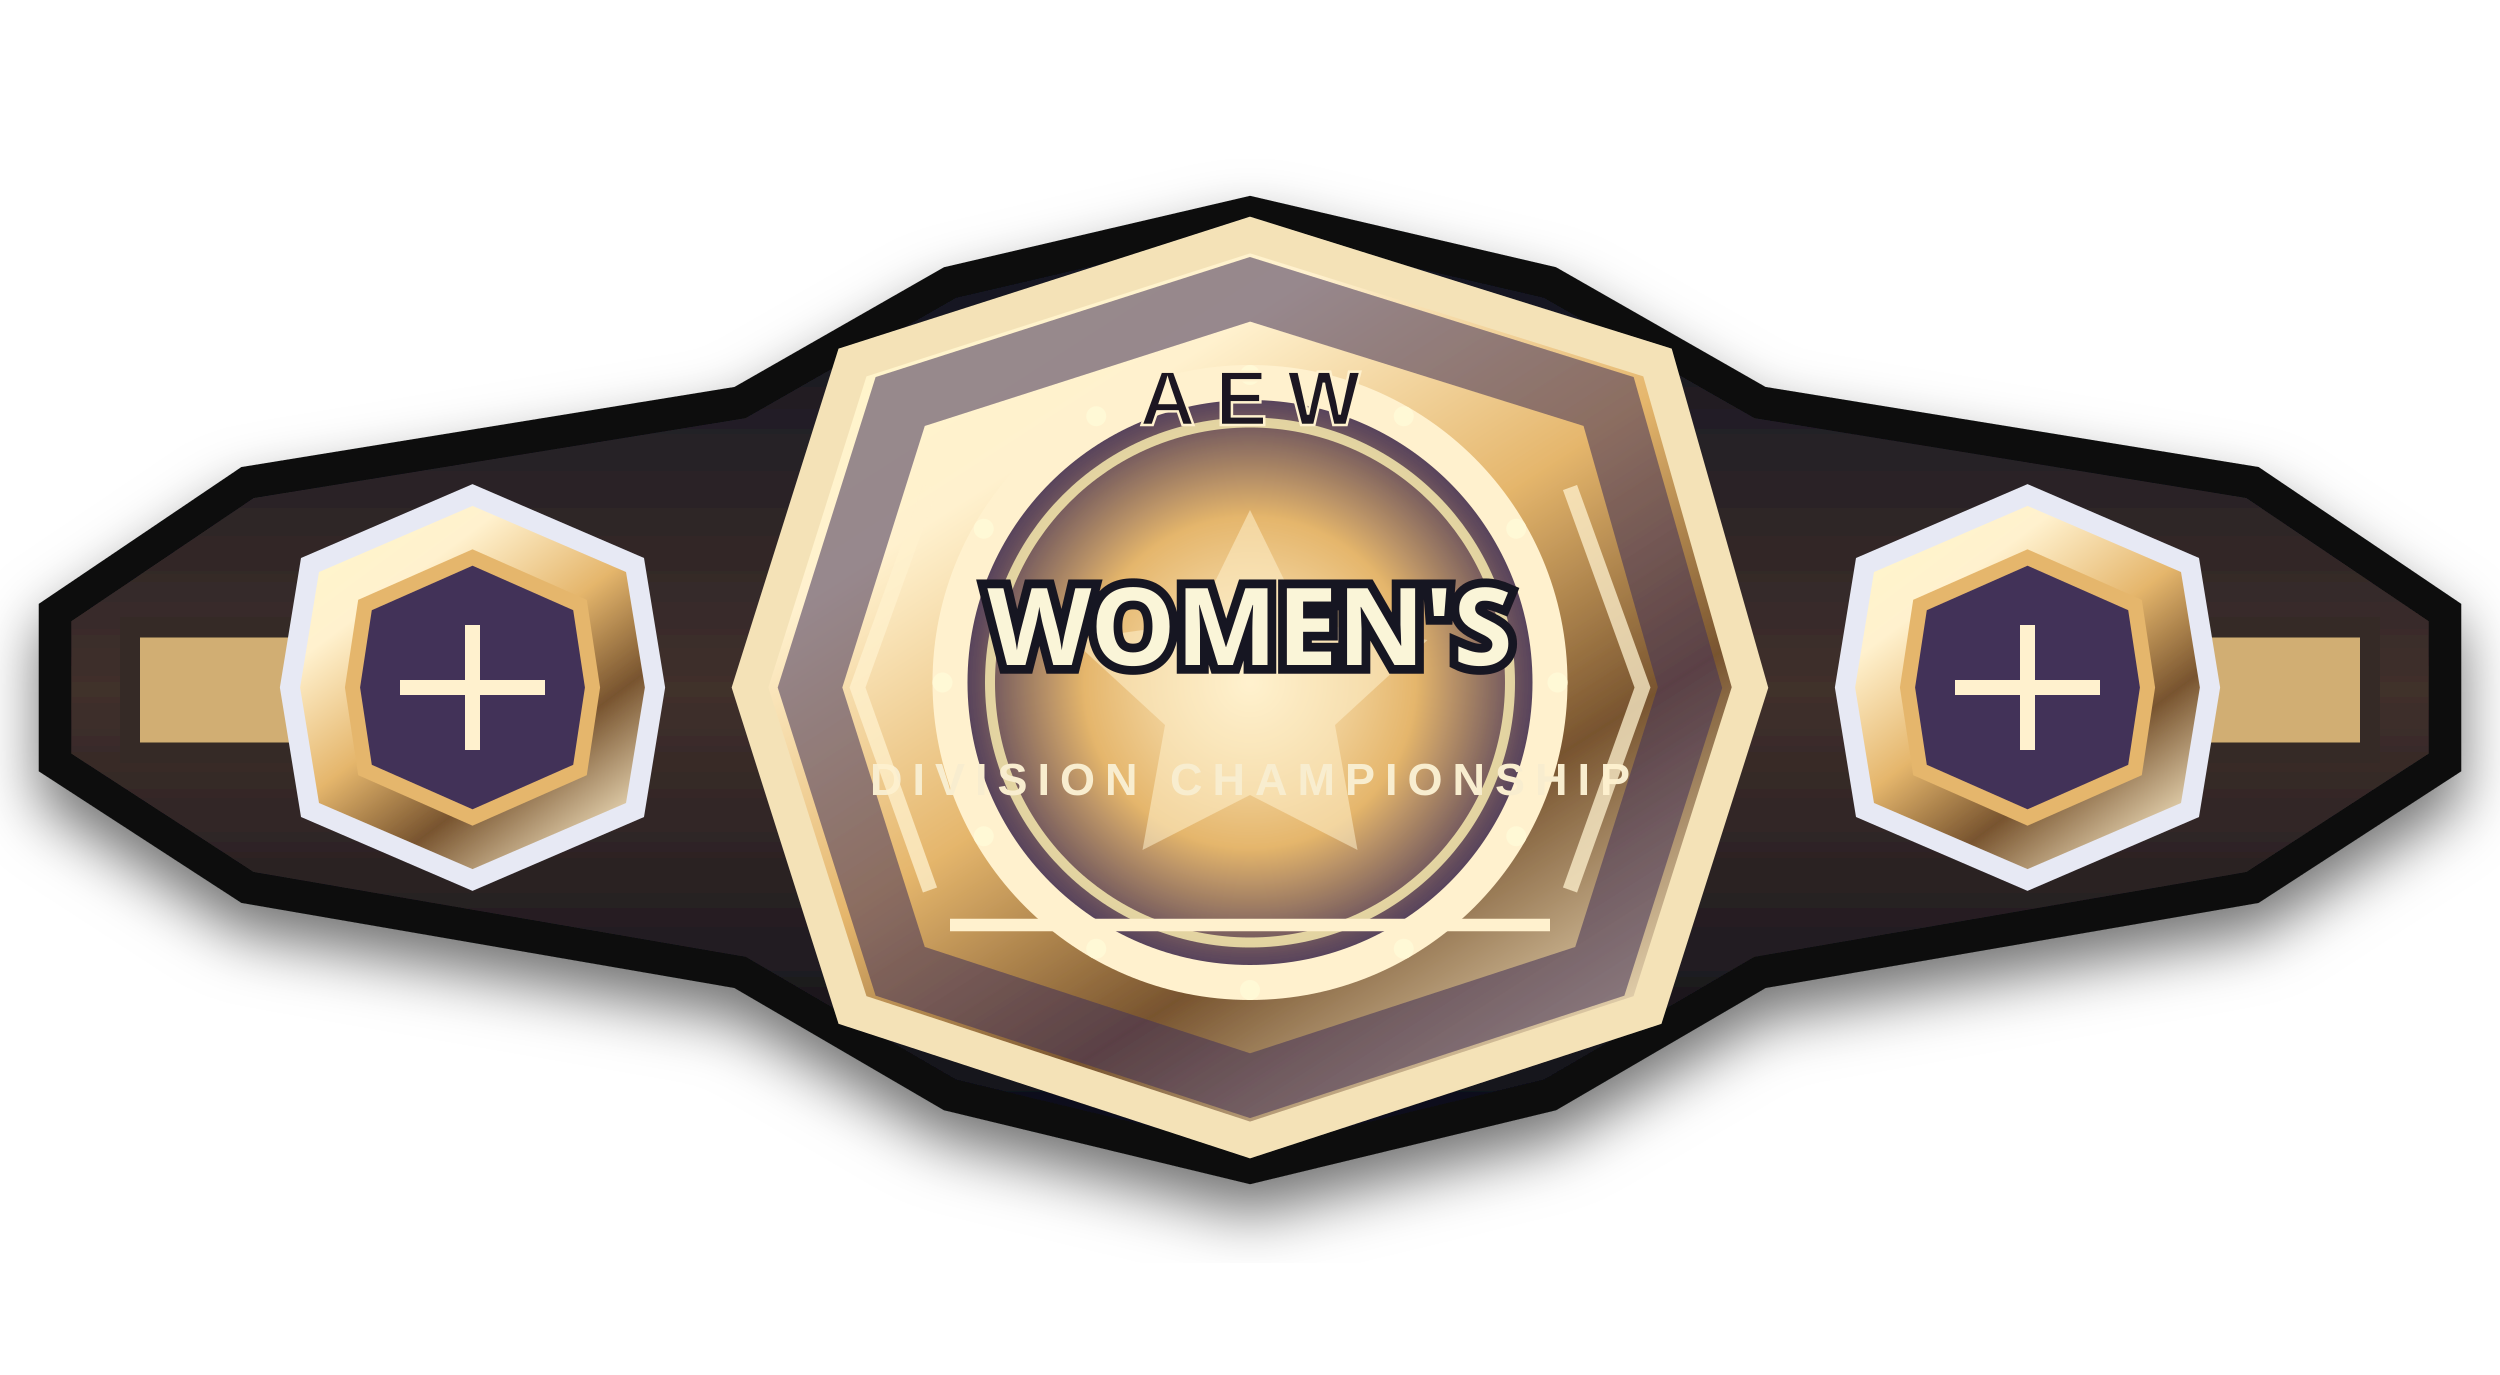
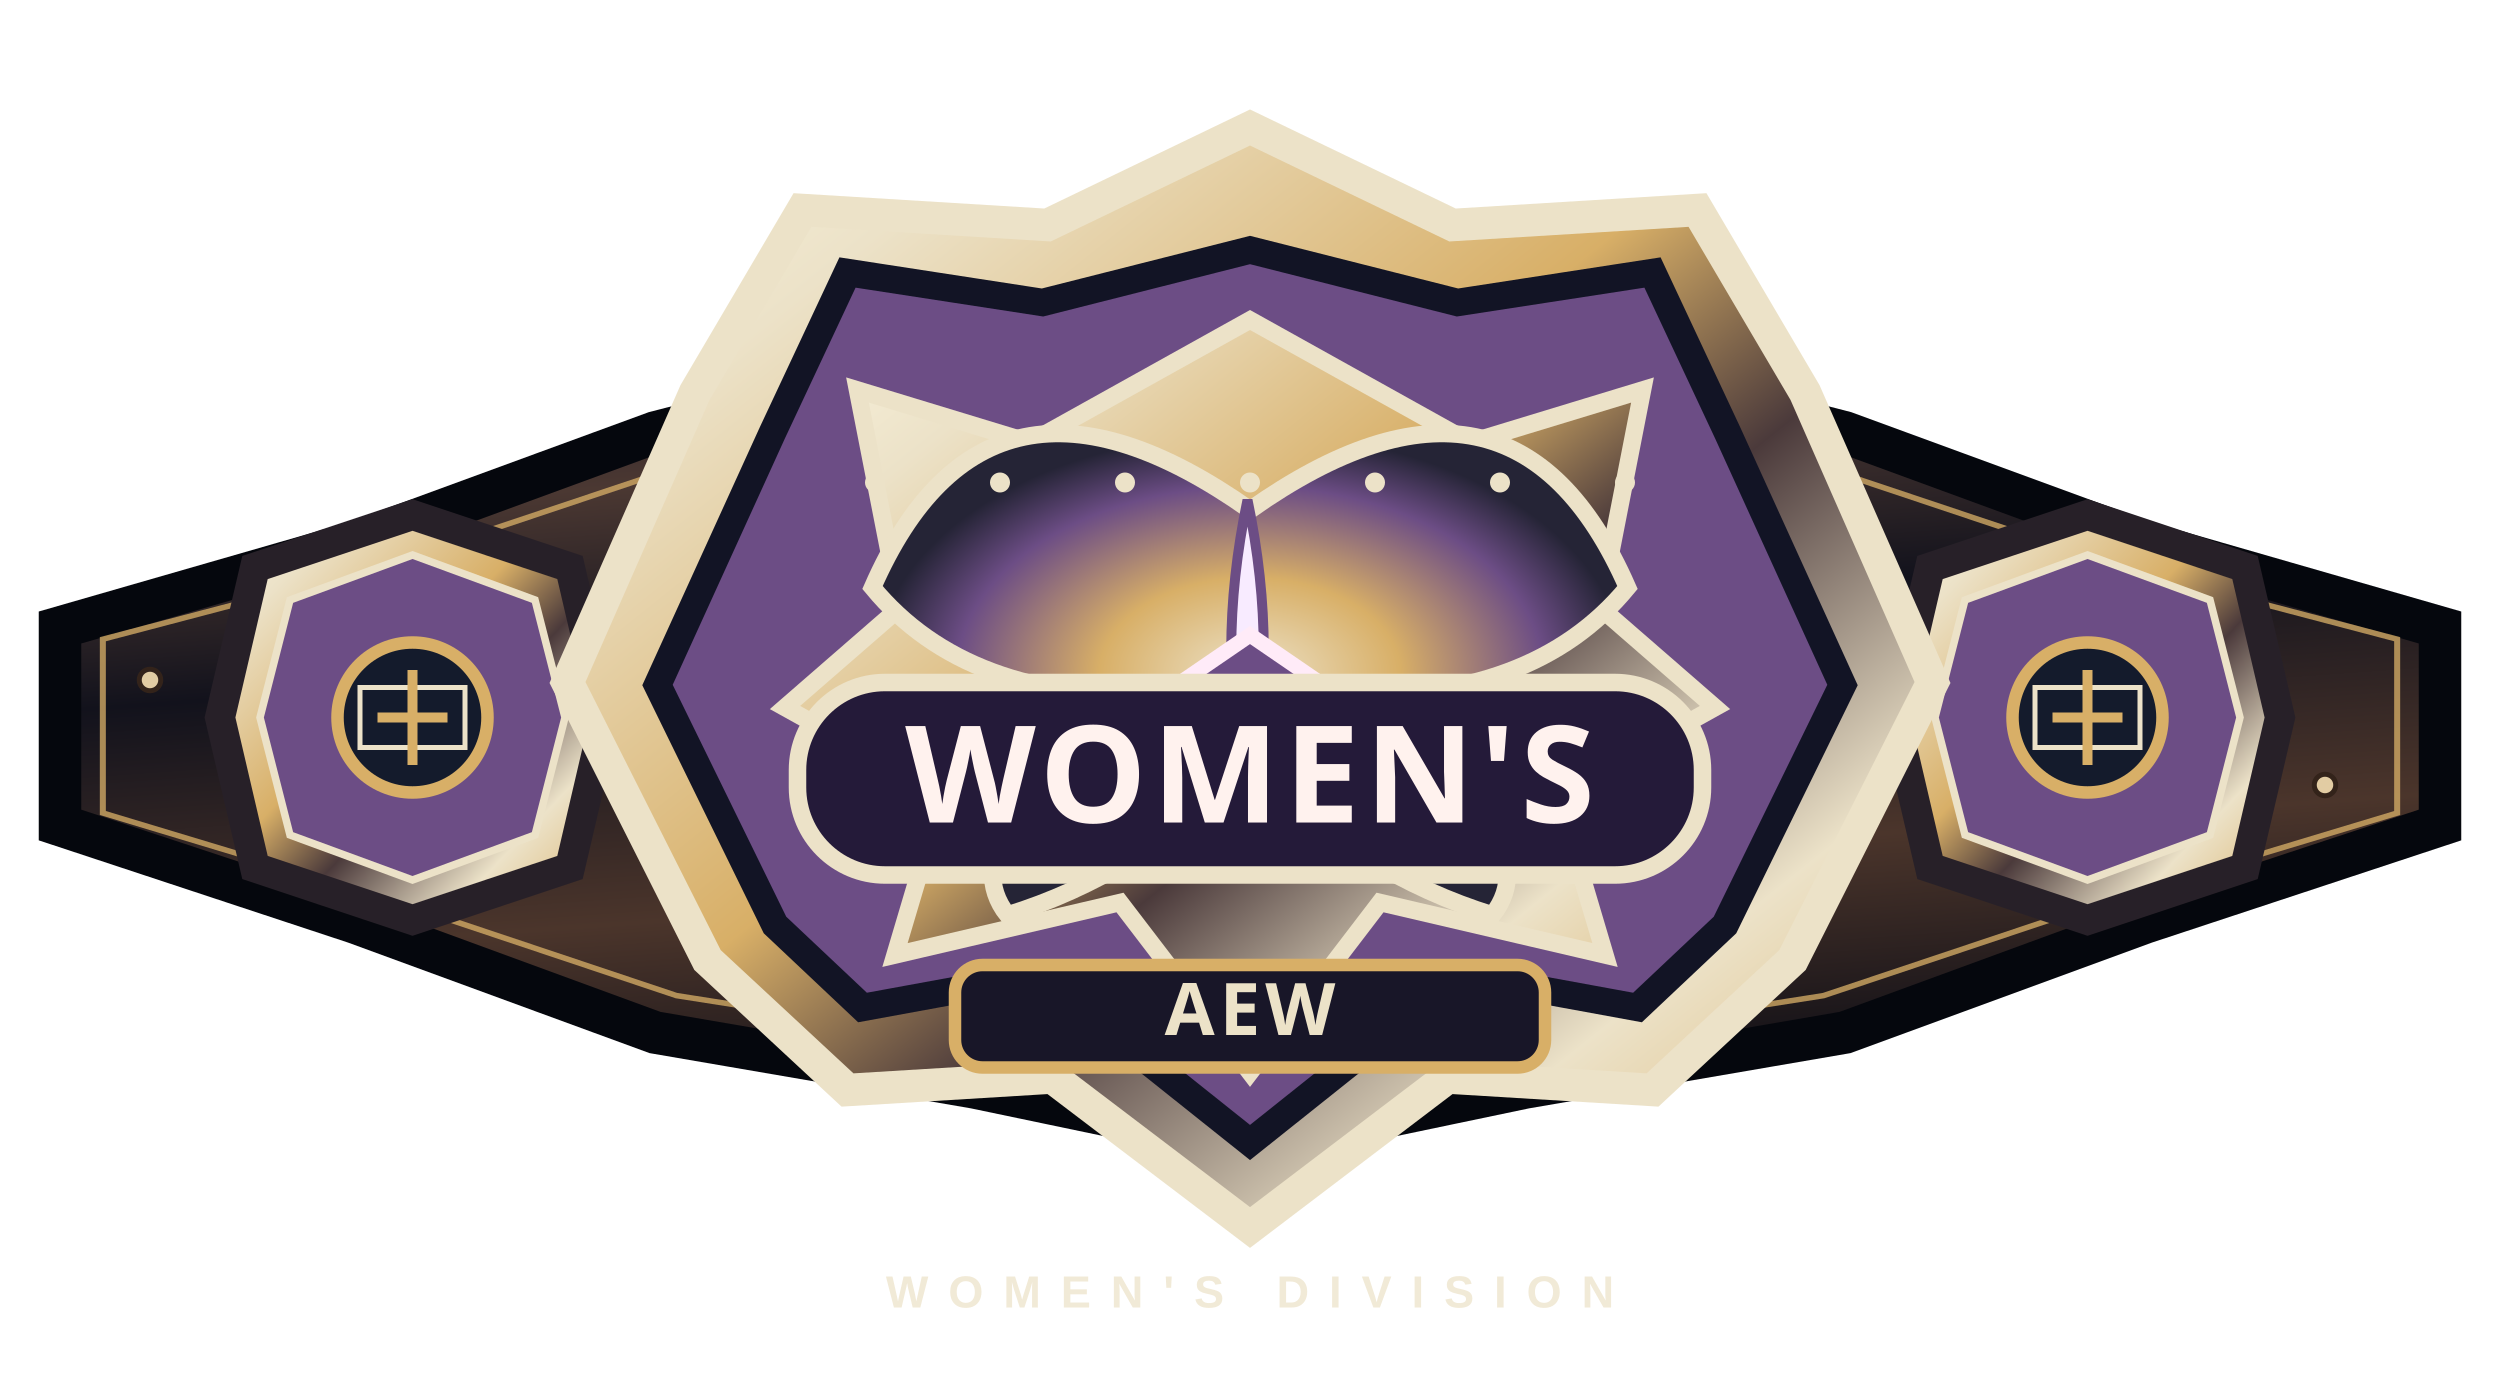
- <svg xmlns="http://www.w3.org/2000/svg" viewBox="0 0 1000 550" width="1000" height="550" role="img" aria-label="AEW WOMEN'S championship belt art">
+ <svg xmlns="http://www.w3.org/2000/svg" width="1000" height="550" viewBox="0 0 1000 550" role="img" aria-label="AEW WOMEN'S CHAMPIONSHIP illustration">
  <defs>
-     <linearGradient id="leather" x1="0" y1="0" x2="0" y2="1">
-       <stop stop-color="#0d1220" />
-       <stop offset=".5" stop-color="#40302b" />
-       <stop offset="1" stop-color="#090c18" />
+     <linearGradient id="leather" x1="0" x2=".2" y1="0" y2="1">
+       <stop stop-color="#151323" />
+       <stop offset=".25" stop-color="#4b3832" />
+       <stop offset=".46" stop-color="#12121c" />
+       <stop offset=".75" stop-color="#4b352b" />
+       <stop offset="1" stop-color="#111017" />
    </linearGradient>
-     <linearGradient id="gold" x1=".1" y1="0" x2=".8" y2="1">
-       <stop stop-color="#fff7c9" />
-       <stop offset=".25" stop-color="#fff1ce" />
-       <stop offset=".5" stop-color="#e5b66c" />
-       <stop offset=".72" stop-color="#78542f" />
-       <stop offset="1" stop-color="#fff1ce" />
+     <linearGradient id="metal" x1="0" x2="1" y1="0" y2="1">
+       <stop stop-color="#fbf5df" />
+       <stop offset=".16" stop-color="#ece2c8" />
+       <stop offset=".43" stop-color="#d8af67" />
+       <stop offset=".58" stop-color="#4b3a3b" />
+       <stop offset=".79" stop-color="#ece2c8" />
+       <stop offset="1" stop-color="#d8af67" />
    </linearGradient>
-     <radialGradient id="face">
-       <stop stop-color="#fff1ce" />
-       <stop offset=".55" stop-color="#e5b66c" />
-       <stop offset="1" stop-color="#423158" />
+     <radialGradient id="plate">
+       <stop stop-color="#ece2c8" />
+       <stop offset=".4" stop-color="#d8af67" />
+       <stop offset=".78" stop-color="#6c4d85" />
+       <stop offset="1" stop-color="#252436" />
    </radialGradient>
-     <filter id="shadow">
-       <feDropShadow dx="0" dy="12" stdDeviation="12" flood-opacity=".55" />
-     </filter>
  </defs>
-   <g filter="url(#shadow)">
-     <path d="M22 245 99 193 296 161 380 113 500 85 620 113 704 161 901 193 978 245 978 305 901 355 704 389 620 438 500 467 380 438 296 389 99 355 22 305Z" fill="url(#leather)" stroke="#07090c" stroke-width="13" />
-     <path d="M52 251h92v50H52zM856 251h92v50h-92z" fill="#d1ae73" stroke="#342b25" stroke-width="8" />
-     <g transform="translate(189 275)">
-       <path d="M0-77L65 -49 73 0 65 49 0 77 -65 49 -73 0 -65 -49Z" fill="url(#gold)" stroke="#e7e9f4" stroke-width="8" />
-       <path d="M0 -52L43 -33 48 0 43 33 0 52 -43 33 -48 0 -43 -33Z" fill="#423158" stroke="#e5b66c" stroke-width="6" />
-       <path d="M-29 0H29M0-25V25" stroke="#fff1ce" stroke-width="6" />
-     </g>
-     <g transform="translate(811 275)">
-       <path d="M0-77L65 -49 73 0 65 49 0 77 -65 49 -73 0 -65 -49Z" fill="url(#gold)" stroke="#e7e9f4" stroke-width="8" />
-       <path d="M0 -52L43 -33 48 0 43 33 0 52 -43 33 -48 0 -43 -33Z" fill="#423158" stroke="#e5b66c" stroke-width="6" />
-       <path d="M-29 0H29M0-25V25" stroke="#fff1ce" stroke-width="6" />
-     </g>
-     <path d="M500 94L663 145 700 275 659 404 500 456 341 404 300 275 341 145Z" fill="url(#gold)" stroke="#f4e2b7" stroke-width="14" />
-     <path d="M500 94L663 145 700 275 659 404 500 456 341 404 300 275 341 145Z" fill="none" stroke="#423158" stroke-width="28" opacity=".55" transform="translate(500 275) scale(.88) translate(-500 -275)" />
-     <circle cx="500" cy="273" r="120" fill="url(#face)" stroke="#fff1ce" stroke-width="14" />
-     <circle cx="500" cy="273" r="104" fill="none" stroke="#fff3b2" stroke-width="4" opacity=".8" />
-     <circle cx="623.0" cy="273.0" r="4" fill="#fff9d6" />
-     <circle cx="606.5" cy="334.5" r="4" fill="#fff9d6" />
-     <circle cx="561.5" cy="379.5" r="4" fill="#fff9d6" />
-     <circle cx="500.0" cy="396.0" r="4" fill="#fff9d6" />
-     <circle cx="438.5" cy="379.5" r="4" fill="#fff9d6" />
-     <circle cx="393.5" cy="334.5" r="4" fill="#fff9d6" />
-     <circle cx="377.0" cy="273.0" r="4" fill="#fff9d6" />
-     <circle cx="393.5" cy="211.5" r="4" fill="#fff9d6" />
-     <circle cx="438.5" cy="166.5" r="4" fill="#fff9d6" />
-     <circle cx="500.0" cy="150.0" r="4" fill="#fff9d6" />
-     <circle cx="561.5" cy="166.5" r="4" fill="#fff9d6" />
-     <circle cx="606.5" cy="211.5" r="4" fill="#fff9d6" />
-     <path d="M500 204l22 45 49 7 -37 34 9 50 -43 -22 -43 22 9 -50 -37 -34 49 -7Z" fill="#fff1ce" opacity="0.53" />
-     <text x="500" y="170" text-anchor="middle" font-family="Arial,sans-serif" font-size="31" font-weight="900" letter-spacing="8" fill="#1c1820" stroke="#fff1ce" stroke-width="1">AEW</text>
-     <text x="500" y="266" text-anchor="middle" textLength="189" lengthAdjust="spacingAndGlyphs" font-family="Impact,'Arial Black',sans-serif" font-size="43" font-weight="1000" fill="#faf5d8" stroke="#191622" stroke-width="7" paint-order="stroke">WOMEN'S</text>
-     <text x="500" y="318" text-anchor="middle" font-family="Arial,sans-serif" font-size="18" font-weight="900" letter-spacing="4" fill="#f8edcf">DIVISION CHAMPIONSHIP</text>
-     <path d="M380 370h240" stroke="#fff1ce" stroke-width="5" />
-     <path d="M372 195l-29 80 29 81M628 195l29 80 -29 81" fill="none" stroke="#fff1ce" stroke-width="6" opacity=".75" />
+   <path d="M24 251 142 217 262 173 390 140 500 124 610 140 738 173 858 217 976 251 976 330 858 369 738 413 610 435 500 458 390 435 262 413 142 369 24 330Z" fill="url(#leather)" stroke="#05070d" stroke-width="17" />
+   <path d="M24 251 142 217 262 173 390 140 500 124 610 140 738 173 858 217 976 251 976 330 858 369 738 413 610 435 500 458 390 435 262 413 142 369 24 330Z" fill="none" stroke="#d8af67" stroke-width="2.5" opacity=".76" transform="translate(500 290) scale(.964 .88) translate(-500 -290)" />
+   <circle cx="60" cy="272" r="4.3" fill="#e2cca3" stroke="#33231a" stroke-width="2" />
+   <circle cx="118" cy="314" r="4.3" fill="#e2cca3" stroke="#33231a" stroke-width="2" />
+   <circle cx="176" cy="272" r="4.3" fill="#e2cca3" stroke="#33231a" stroke-width="2" />
+   <circle cx="234" cy="314" r="4.3" fill="#e2cca3" stroke="#33231a" stroke-width="2" />
+   <circle cx="292" cy="272" r="4.3" fill="#e2cca3" stroke="#33231a" stroke-width="2" />
+   <circle cx="350" cy="314" r="4.3" fill="#e2cca3" stroke="#33231a" stroke-width="2" />
+   <circle cx="408" cy="272" r="4.3" fill="#e2cca3" stroke="#33231a" stroke-width="2" />
+   <circle cx="466" cy="314" r="4.3" fill="#e2cca3" stroke="#33231a" stroke-width="2" />
+   <circle cx="524" cy="272" r="4.3" fill="#e2cca3" stroke="#33231a" stroke-width="2" />
+   <circle cx="582" cy="314" r="4.3" fill="#e2cca3" stroke="#33231a" stroke-width="2" />
+   <circle cx="640" cy="272" r="4.3" fill="#e2cca3" stroke="#33231a" stroke-width="2" />
+   <circle cx="698" cy="314" r="4.3" fill="#e2cca3" stroke="#33231a" stroke-width="2" />
+   <circle cx="756" cy="272" r="4.3" fill="#e2cca3" stroke="#33231a" stroke-width="2" />
+   <circle cx="814" cy="314" r="4.3" fill="#e2cca3" stroke="#33231a" stroke-width="2" />
+   <circle cx="872" cy="272" r="4.3" fill="#e2cca3" stroke="#33231a" stroke-width="2" />
+   <circle cx="930" cy="314" r="4.3" fill="#e2cca3" stroke="#33231a" stroke-width="2" />
+   <g transform="translate(165 287)">
+     <path d="M0 -81 63 -60 77 0 63 60 0 81 -63 60 -77 0 -63 -60Z" fill="url(#metal)" stroke="#272028" stroke-width="12" />
+     <path d="M0 -65 49 -47 61 0 49 47 0 65 -49 47 -61 0 -49 -47Z" fill="#6c4d85" stroke="#ece2c8" stroke-width="3" />
+     <circle r="30" fill="#141b2c" stroke="#d8af67" stroke-width="5" />
+     <path d="M-21 -12H21V12H-21Z" fill="none" stroke="#ece2c8" stroke-width="2" />
+     <path d="M0 -19V19M-14 0H14" stroke="#d8af67" stroke-width="4" />
  </g>
+   <g transform="translate(835 287)">
+     <path d="M0 -81 63 -60 77 0 63 60 0 81 -63 60 -77 0 -63 -60Z" fill="url(#metal)" stroke="#272028" stroke-width="12" />
+     <path d="M0 -65 49 -47 61 0 49 47 0 65 -49 47 -61 0 -49 -47Z" fill="#6c4d85" stroke="#ece2c8" stroke-width="3" />
+     <circle r="30" fill="#141b2c" stroke="#d8af67" stroke-width="5" />
+     <path d="M-21 -12H21V12H-21Z" fill="none" stroke="#ece2c8" stroke-width="2" />
+     <path d="M0 -19V19M-14 0H14" stroke="#d8af67" stroke-width="4" />
+   </g>
+   <path d="M500 51 581 90 679 84 722 157 773 273 717 384 661 436 579 431 500 491 421 431 339 436 283 384 227 273 278 157 321 84 419 90Z" fill="url(#metal)" stroke="#ece2c8" stroke-width="13" />
+   <path d="M500 100 583 121 661 109 691 173 737 274 690 370 655 403 584 390 500 457 416 390 345 403 310 370 263 274 309 173 339 109 417 121Z" fill="#6c4d85" stroke="#121425" stroke-width="11" />
+   <path d="M500 128 588 177 657 156 640 243 686 283 623 318 642 382 552 361 500 429 448 361 358 382 377 318 314 283 360 243 343 156 412 177Z" fill="url(#metal)" stroke="#ece2c8" stroke-width="7" />
+   <path d="M500 204Q395 130 349 235Q387 281 465 278Q377 333 403 366Q455 350 500 307Q545 350 597 366Q623 333 535 278Q613 281 651 235Q605 130 500 204Z" fill="url(#plate)" stroke="#ece2c8" stroke-width="7" />
+   <path d="M499 200Q486 262 499 316Q512 262 499 200Z" fill="#f8ebff" stroke="#6c4d85" stroke-width="4" />
+   <path d="M446 291l54 -37 54 37 -54 50Z" fill="#6c4d85" stroke="#ffebf8" stroke-width="6" />
+   <rect x="319" y="273" width="362" height="77" rx="35" fill="#241a39" stroke="#ece2c8" stroke-width="7" />
+   <text x="500" y="329" text-anchor="middle" font-family="Impact,'Arial Black',sans-serif" font-size="54" font-weight="1000" letter-spacing="2" textLength="295" lengthAdjust="spacingAndGlyphs" fill="#fff2ee">WOMEN'S</text>
+   <g fill="#ece2c8">
+     <circle cx="350" cy="193" r="4" />
+     <circle cx="400" cy="193" r="4" />
+     <circle cx="450" cy="193" r="4" />
+     <circle cx="500" cy="193" r="4" />
+     <circle cx="550" cy="193" r="4" />
+     <circle cx="600" cy="193" r="4" />
+     <circle cx="650" cy="193" r="4" />
+   </g>
+   <rect x="382" y="386" width="236" height="41" rx="11" fill="#181628" stroke="#d8af67" stroke-width="5" />
+   <text x="500" y="414" text-anchor="middle" font-family="Impact,'Arial Black',sans-serif" font-size="29" textLength="190" lengthAdjust="spacingAndGlyphs" font-weight="1000" letter-spacing="2" fill="#ece2c8">AEW</text>
+   <text x="500" y="523" text-anchor="middle" fill="#ece2c8" opacity=".73" font-family="Arial,sans-serif" font-size="18" letter-spacing="8" font-weight="900">WOMEN'S DIVISION</text>
</svg>
